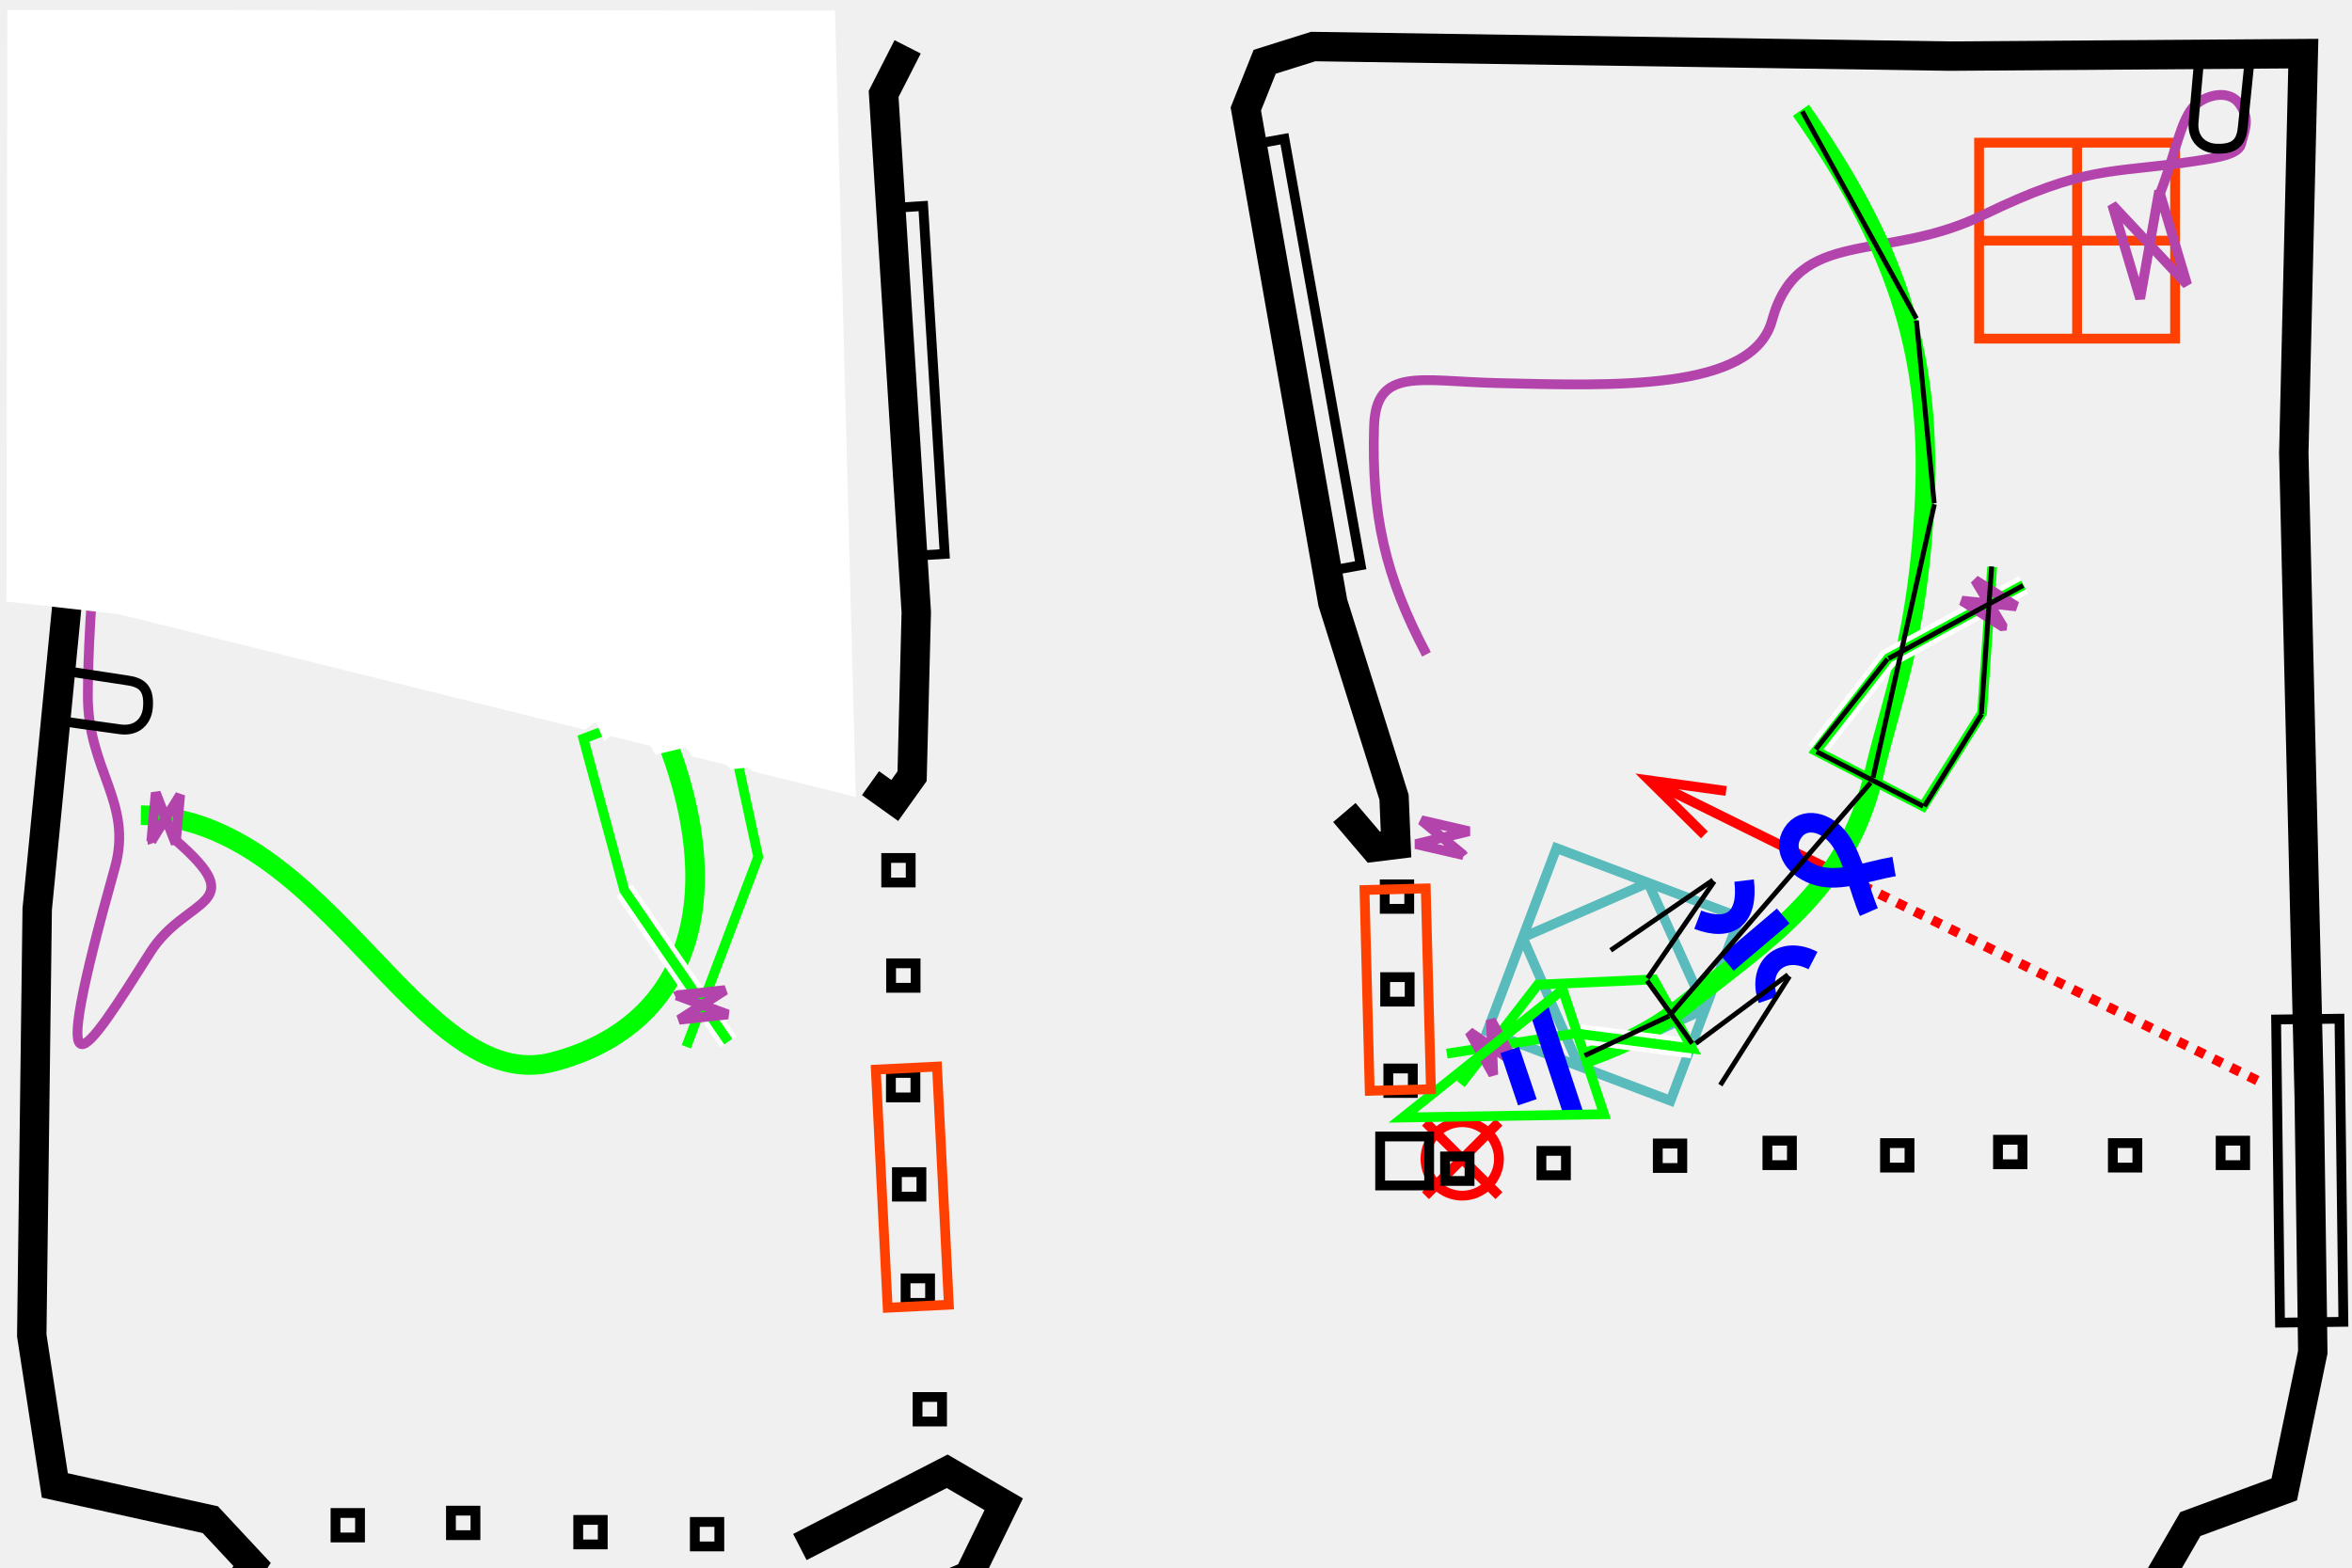
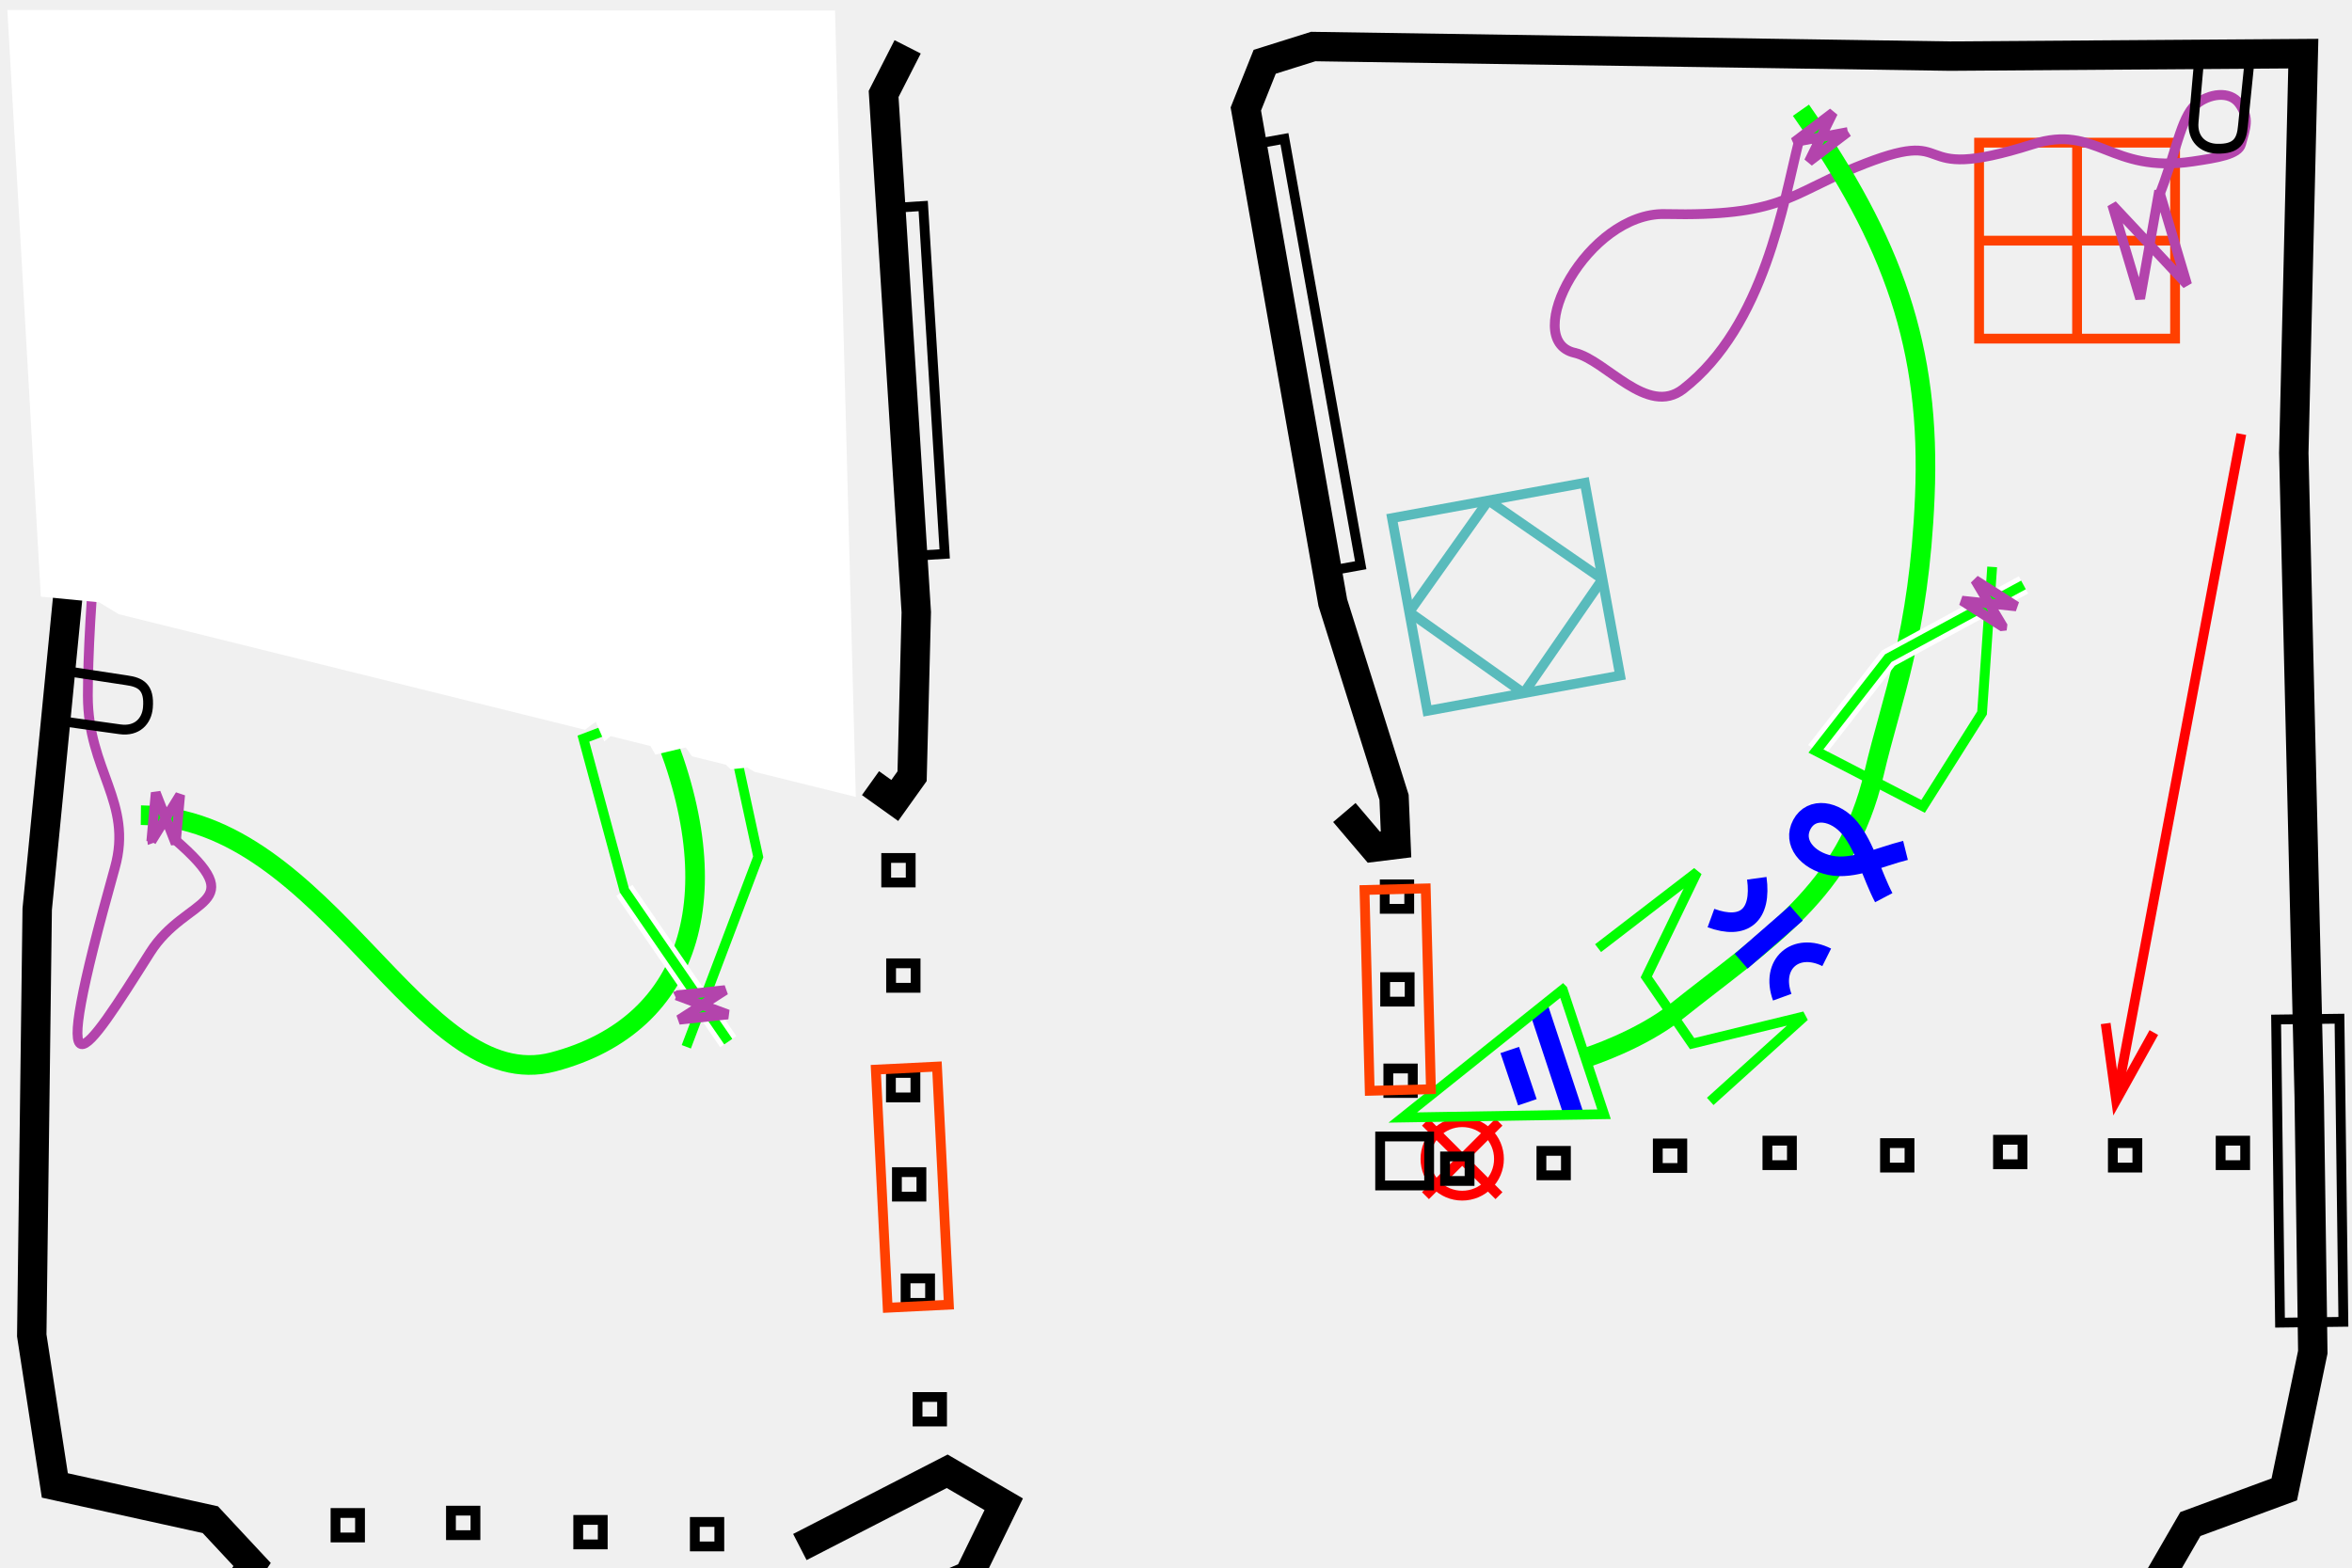
<svg xmlns="http://www.w3.org/2000/svg" version="1.1" id="svg2" height="320" width="480">
  <defs id="defs4" />
  <g id="layer1" style="display:inline">
    <g id="g13215" transform="translate(103.8944,4.12132)">
      <g id="g13176">
        <path style="color:#000000;fill:none;stroke:#ff4000;stroke-width:2;stroke-linecap:butt;stroke-linejoin:miter;stroke-miterlimit:4;stroke-opacity:1;stroke-dasharray:none;stroke-dashoffset:0;marker:none;visibility:visible;display:inline;overflow:visible;enable-background:accumulate" d="m 320,65 0,-40" id="path13151" />
        <path style="color:#000000;fill:none;stroke:#ff4000;stroke-width:2;stroke-linecap:butt;stroke-linejoin:miter;stroke-miterlimit:4;stroke-opacity:1;stroke-dasharray:none;stroke-dashoffset:0;marker:none;visibility:visible;display:inline;overflow:visible;enable-background:accumulate" d="m 300,45 40,0" id="path13153" />
      </g>
      <rect y="25" x="300" height="40" width="40" id="rect7966" style="color:#000000;fill:none;stroke:#ff4000;stroke-width:2;stroke-linecap:butt;stroke-linejoin:miter;stroke-miterlimit:4;stroke-opacity:1;stroke-dasharray:none;stroke-dashoffset:0;marker:none;visibility:visible;display:inline;overflow:visible;enable-background:accumulate" />
    </g>
-     <g style="stroke-width:2;stroke-miterlimit:4;stroke-dasharray:none;stroke-dashoffset:0;display:inline" id="g5142" transform="matrix(0.353397,-0.9354734,0.9354734,0.353397,2.077492,470.8096)">
+     <g style="stroke-width:2;stroke-miterlimit:4;stroke-dasharray:none;stroke-dashoffset:0;display:inline" id="g5142" transform="matrix(-0.1802463,-0.9836215,0.9836215,-0.1802463,167.4941,523.6149)">
      <path id="path5065-9" d="m 370.5,190 -20.5,20 20,20 20,-20 -19.5,-20 z" style="fill:none;stroke:#59bbbc;stroke-width:2;stroke-linecap:butt;stroke-linejoin:bevel;stroke-miterlimit:4;stroke-opacity:1;stroke-dasharray:none;stroke-dashoffset:0;display:inline" />
      <rect y="190" x="350" height="40" width="40" id="rect5089" style="color:#000000;fill:none;stroke:#59bbbc;stroke-width:2;stroke-linecap:butt;stroke-linejoin:miter;stroke-miterlimit:4;stroke-opacity:1;stroke-dasharray:none;stroke-dashoffset:0;marker:none;visibility:visible;display:inline;overflow:visible;enable-background:accumulate" />
    </g>
    <path style="color:#000000;fill:none;stroke:#000000;stroke-width:6;stroke-miterlimit:4;stroke-opacity:1;stroke-dasharray:none;marker:none;visibility:visible;display:inline;overflow:visible;enable-background:accumulate" d="m 171.895,332.712 25.846,-11.097 7.101,-14.563 -11.539,-6.73 -30.064,15.459" id="path4266" />
    <path id="path2901" style="color:#000000;fill:none;stroke:#000000;stroke-width:6;stroke-miterlimit:4;stroke-opacity:1;stroke-dasharray:none;marker:none;visibility:visible;display:inline;overflow:visible;enable-background:accumulate" d="m 163.889,580.444 117.912,42.434 150.911,3.476 L 455.346,605.222 468.5,487.5 467.405,344.409 452,338 440.964,321.557 447.015,311.092 466.179,304.018 472,276 471.268,223.854 468.122,92.473 470.061,10.948 397.993,11.456 268,9.5 258.102,12.61 254.25,22.25 272,123 l 12.5,39.75 0.403,9.611 -4.536,0.561 -6.01,-7.071 M 185.234,9.56 l -4.903,9.621 6.665,105.788 -0.855,33.474 -3.536,4.95 -4.95,-3.536 M 31.428,569.112 15.888,556.265 11.519,430.257 8.614,357.124 m 34.471,-25.135 8.365,-12.639 -8.528,-9.151 -31.73,-6.987 -4.711,-30.631 1.112,-86.995 6.83,-69.793 -0.439,-81.358 7.646,-7.262 138.146,-7.007 7.099,7.798" />
    <g id="g3638" transform="matrix(0.5,0,0,0.5,95.91107,-182.1209)">
      <path d="m 420,822.362 -30,30 m 0,-30 30,30" style="fill:none;stroke:#ff0000;stroke-width:4;stroke-linecap:butt;stroke-linejoin:miter;stroke-miterlimit:4;stroke-opacity:1;stroke-dasharray:none" id="path3633" />
      <path transform="translate(0,732.3622)" d="m 420,105 c 0,8.284 -6.716,15 -15,15 -8.284,0 -15,-6.716 -15,-15 0,-8.284 6.716,-15 15,-15 8.284,0 15,6.716 15,15 z" id="path3636" style="color:#000000;fill:none;stroke:#ff0000;stroke-width:4;stroke-linecap:butt;stroke-linejoin:miter;stroke-miterlimit:4;stroke-opacity:1;stroke-dasharray:none;stroke-dashoffset:0;marker:none;visibility:visible;display:inline;overflow:visible;enable-background:accumulate" />
    </g>
    <path style="color:#000000;fill:none;stroke:#b344ac;stroke-width:2;stroke-linecap:butt;stroke-linejoin:bevel;stroke-miterlimit:4;stroke-opacity:1;stroke-dasharray:none;stroke-dashoffset:0;marker:none;visibility:visible;display:inline;overflow:visible;enable-background:accumulate" d="m 440.643,38.939 5.708,19.168 -15.292,-16.314 5.708,19.168 3.876,-22.022 z" id="path10281-7" />
-     <g id="g4159" transform="matrix(-0.9531715,-0.3024302,0.3024302,-0.9531715,581.0401,442.0149)">
-       <path id="path4166" style="color:#000000;fill:none;stroke:#ff0101;stroke-width:2;stroke-linecap:butt;stroke-linejoin:miter;stroke-miterlimit:4;stroke-opacity:1;stroke-dasharray:none;stroke-dashoffset:0;marker:none;visibility:visible;display:inline;overflow:visible;enable-background:accumulate" d="m 318.493,195.556 0,0 -48.524,-7.404" />
-       <path style="color:#000000;fill:none;stroke:#ff0101;stroke-width:2;stroke-linecap:butt;stroke-linejoin:miter;stroke-miterlimit:4;stroke-opacity:1;stroke-dasharray:2, 2;stroke-dashoffset:0;marker:none;visibility:visible;display:inline;overflow:visible;enable-background:accumulate" d="m 181.709,174.685 88.26,13.467" id="path4157" />
+     <g id="g4159" transform="matrix(-0.03423996,0.9994137,-0.9994137,-0.03423996,638.221,-87.02531)">
+       <path id="path4166" style="color:#000000;fill:none;stroke:#ff0101;stroke-width:2;stroke-linecap:butt;stroke-linejoin:miter;stroke-miterlimit:4;stroke-opacity:1;stroke-dasharray:none;stroke-dashoffset:0;marker:none;visibility:visible;display:inline;overflow:visible;enable-background:accumulate" d="M 318.493,195.556 181.709,174.685" />
      <path id="path4679" d="m 304.419,188.351 14.074,7.205 -15.583,2.68" style="color:#000000;fill:none;stroke:#ff0101;stroke-width:2;stroke-linecap:butt;stroke-linejoin:miter;stroke-miterlimit:4;stroke-opacity:1;stroke-dasharray:none;stroke-dashoffset:0;marker:none;visibility:visible;display:inline;overflow:visible;enable-background:accumulate" />
    </g>
-     <path id="path3042" style="color:#000000;fill:none;stroke:#b344ac;stroke-width:2;stroke-linecap:butt;stroke-linejoin:round;stroke-miterlimit:4;stroke-opacity:1;stroke-dasharray:none;stroke-dashoffset:0;marker:none;visibility:visible;display:inline;overflow:visible;enable-background:accumulate" d="m 440.505,40.246 c 3.501,-8.524 4.506,-16.31 7.634,-18.928 2.623,-2.195 6.919,-2.905 8.883,-0.14 2.131,3 1.275,4.754 0.336,8.258 -0.559,2.088 -4.778,2.766 -9.886,3.524 -16.942,2.514 -21.667,0.698 -42.877,10.986 -20.179,9.788 -37.654,2.106 -42.967,21.493 -3.966,14.472 -32.515,13.297 -56.083,12.754 -15.747,-0.363 -24.759,-3.413 -25.123,8.858 -0.541,18.211 2.239,30.514 10.696,46.507" />
+     <path id="path3042" style="color:#000000;fill:none;stroke:#b344ac;stroke-width:2;stroke-linecap:butt;stroke-linejoin:round;stroke-miterlimit:4;stroke-opacity:1;stroke-dasharray:none;stroke-dashoffset:0;marker:none;visibility:visible;display:inline;overflow:visible;enable-background:accumulate" d="m 440.505,40.246 c 3.501,-8.524 4.506,-16.31 7.634,-18.928 2.623,-2.195 6.919,-2.905 8.883,-0.14 2.131,3 1.275,4.754 0.336,8.258 -0.559,2.088 -4.778,2.766 -9.886,3.524 -16.942,2.514 -19.439,-7.707 -32.627,-3.514 -27.032,8.593 -13.818,-4.464 -36.217,4.743 -13.446,5.526 -15.265,10.047 -38.833,9.504 -15.747,-0.363 -29.645,25.759 -18.444,28.326 6.43,1.473 14.799,13.113 22.163,7.386 16.623,-12.927 20.516,-38.445 23.604,-50.596" />
    <g transform="matrix(0.380133,-0.9249318,0.9249318,0.380133,129.7722,304.189)" id="g2902">
      <path id="path2826-1-9" d="m 155.654,146.104 c 0,0 7.286,8.602 15.509,13.176 20.574,11.444 35.661,22.809 60.153,18.825 15.974,-2.598 29.542,-2.224 56.196,-11.874 28.883,-10.458 45.69,-25.854 63.414,-53.396" style="fill:none;stroke:#00ff00;stroke-width:4;stroke-linecap:butt;stroke-linejoin:miter;stroke-miterlimit:4;stroke-opacity:1;stroke-dasharray:none;marker-start:none;marker-mid:none;marker-end:none" />
-       <g id="g5210" transform="matrix(0.9977143,-0.06757295,-0.06757295,-0.9977143,-58.15656,304.0462)">
-         <path d="m 227.746,147.087 4.618,-23.564" style="fill:none;stroke:#ffffff;stroke-width:4;stroke-linecap:butt;stroke-linejoin:miter;stroke-miterlimit:4;stroke-opacity:1;stroke-dasharray:none" id="path3054" />
-         <path id="path10402-6-4-8" style="fill:none;stroke:#00ff00;stroke-width:2px;stroke-linecap:butt;stroke-linejoin:miter;stroke-opacity:1" d="m 215.519,170.671 12.228,-23.583 4.618,-23.564 10.9,11.915 -8.498,22.073 -24.237,8.477" />
-         <path id="path10281" d="m 218.134,156.953 6.751,7.377 -10.44,-4.001 6.751,7.377 -3.063,-10.753 z" style="color:#000000;fill:none;stroke:#b344ac;stroke-width:2;stroke-linecap:butt;stroke-linejoin:bevel;stroke-miterlimit:4;stroke-opacity:1;stroke-dasharray:none;stroke-dashoffset:0;marker:none;visibility:visible;display:inline;overflow:visible;enable-background:accumulate" />
-       </g>
+       <path d="m 156.751,172.624 23.388,11.192 -13.884,-19.092 9.037,-13.822 23.766,1.447 -22.072,-12.787" style="fill:none;stroke:#00ff00;stroke-width:2px;stroke-linecap:butt;stroke-linejoin:miter;stroke-opacity:1" id="path10402-6-4-8" />
      <g transform="matrix(0.7592024,-0.6508546,0.6508546,0.7592024,-28.71025,228.5492)" id="g2937">
        <path style="color:#000000;fill:none;stroke:#0000ff;stroke-width:4;stroke-linecap:butt;stroke-linejoin:bevel;stroke-miterlimit:4;stroke-opacity:1;stroke-dasharray:none;stroke-dashoffset:0;marker:none;visibility:visible;display:inline;overflow:visible;enable-background:accumulate" d="m 206.192,50.959 -22.975,0.002" id="path3028-1-1" />
        <path style="color:#000000;fill:none;stroke:#0000ff;stroke-width:4;stroke-linecap:butt;stroke-linejoin:bevel;stroke-miterlimit:4;stroke-opacity:1;stroke-dasharray:none;stroke-dashoffset:0;marker:none;visibility:visible;display:inline;overflow:visible;enable-background:accumulate" d="m 199.996,42.692 -11.261,0.065" id="rect10452-0-7-5-7" />
        <path id="path10399-9-40" style="fill:none;stroke:#00ff00;stroke-width:2;stroke-linecap:butt;stroke-linejoin:miter;stroke-miterlimit:4;stroke-opacity:1;stroke-dasharray:none" d="m 208.302,56.81 c 0,0 -14.558,-39.165 -14.558,-39.165 l -12.237,39.212 c 0,0 26.794,-0.047 26.794,-0.047 z" />
      </g>
-       <g transform="matrix(0.3610011,-0.7139175,0.7139175,0.3610011,40.37828,265.7367)" id="g2942">
+       <g transform="matrix(0.3513544,-0.7187142,0.7187142,0.3513544,43.20736,270.1055)" id="g2942">
        <path style="fill:none;stroke:#0000ff;stroke-width:5;stroke-linecap:butt;stroke-linejoin:miter;stroke-miterlimit:4;stroke-opacity:1;stroke-dasharray:none" d="m 206.663,105.195 c -7.914,4.267 -8.113,10.164 -0.176,15.487" id="rect10452-1-7-4-2-2" />
        <path style="fill:none;stroke:#0000ff;stroke-width:5;stroke-linecap:butt;stroke-linejoin:miter;stroke-miterlimit:4;stroke-opacity:1;stroke-dasharray:none" d="m 179.489,105.389 c 8.384,3.327 8.299,11.942 0.073,15.237" id="rect10452-1-4-4-0-7-4" />
        <path style="fill:none;stroke:#0000ff;stroke-width:5;stroke-linecap:butt;stroke-linejoin:bevel;stroke-miterlimit:4;stroke-opacity:1;stroke-dasharray:none" d="m 193.135,122.315 0.177,-18.661" id="rect10452-0-7-4-1-5" />
      </g>
-       <path id="path3030-6-8" d="m 204.811,187.884 c 3.478,-3.587 8.681,-6.894 11.28,-10.902 2.598,-4.007 1.822,-8.909 -2.278,-9.625 -4.101,-0.716 -6.663,3.342 -6.12,8.109 0.543,4.766 4.836,9.107 7.669,13.638" style="fill:none;stroke:#0000ff;stroke-width:4;stroke-linecap:butt;stroke-linejoin:miter;stroke-miterlimit:4;stroke-opacity:1;stroke-dasharray:none" />
+       <path id="path3030-6-8" d="m 208.683,189.573 c 3.203,-3.834 8.148,-7.517 10.443,-11.706 2.295,-4.188 1.159,-9.019 -2.983,-9.431 -4.142,-0.411 -6.398,3.826 -5.504,8.539 0.894,4.713 5.496,8.725 8.657,13.033" style="fill:none;stroke:#0000ff;stroke-width:4;stroke-linecap:butt;stroke-linejoin:miter;stroke-miterlimit:4;stroke-opacity:1;stroke-dasharray:none" />
      <g id="g5266" transform="matrix(0.7304199,-0.6829983,0.6829983,0.7304199,-81.43273,213.5848)">
        <path d="m 261.204,178.267 12.5,20.519 4.209,31.097" style="fill:none;stroke:#ffffff;stroke-width:4;stroke-linecap:butt;stroke-linejoin:miter;stroke-miterlimit:4;stroke-opacity:1;stroke-dasharray:none" id="path4062" />
        <path id="path10436-7-4" style="fill:none;stroke:#00ff00;stroke-width:2px;stroke-linecap:butt;stroke-linejoin:miter;stroke-opacity:1" d="m 283.616,225.204 -27.15,-12.483 -13.578,-18.008 18.316,-16.447 12.5,20.519 4.209,31.097" />
        <path id="path10281-1" d="m 271.344,222.965 8.015,-5.98 -5.025,9.988 8.015,-5.98 -11.005,1.973 z" style="color:#000000;fill:none;stroke:#b344ac;stroke-width:2;stroke-linecap:butt;stroke-linejoin:bevel;stroke-miterlimit:4;stroke-opacity:1;stroke-dasharray:none;stroke-dashoffset:0;marker:none;visibility:visible;display:inline;overflow:visible;enable-background:accumulate" />
      </g>
-       <path style="color:#000000;fill:none;stroke:#b344ac;stroke-width:2;stroke-linecap:butt;stroke-linejoin:bevel;stroke-miterlimit:4;stroke-opacity:1;stroke-dasharray:none;stroke-dashoffset:0;marker:none;visibility:visible;display:inline;overflow:visible;enable-background:accumulate" d="m 184.116,106.951 -1.625,-9.867 6.558,9.055 -1.625,-9.867 -3.309,10.68 z" id="path10281-11" />
+       <path style="color:#000000;fill:none;stroke:#b344ac;stroke-width:2;stroke-linecap:butt;stroke-linejoin:bevel;stroke-miterlimit:4;stroke-opacity:1;stroke-dasharray:none;stroke-dashoffset:0;marker:none;visibility:visible;display:inline;overflow:visible;enable-background:accumulate" d="m 350.446,123.391 -8.623,-5.065 11.155,0.753 -8.623,-5.065 6.09,9.376 z" id="path10281-11" />
    </g>
    <path id="path6584" d="m 448.868,11.468 -1.192,13.417 c -0.311,3.502 1.941,5.383 4.727,5.47 4.143,0.13 5.079,-1.693 5.337,-4.638 L 459.131,12.037 448.868,11.468 z" style="color:#000000;fill:none;stroke:#000000;stroke-width:2;stroke-linecap:butt;stroke-linejoin:miter;stroke-miterlimit:4;stroke-opacity:1;stroke-dasharray:none;stroke-dashoffset:0;marker:none;visibility:visible;display:inline;overflow:visible;enable-background:accumulate" />
    <path style="fill:none;stroke:#000000;stroke-width:1px;stroke-linecap:butt;stroke-linejoin:miter;stroke-opacity:1" d="m 440.607,-14 -284.72,0" id="path7597" />
    <path id="path5350" d="M 172.49,-7 -78.51,-7" style="fill:none;stroke:#000000;stroke-width:1px;stroke-linecap:butt;stroke-linejoin:miter;stroke-opacity:1" />
    <rect y="232.833" x="453.195" height="5" width="5" id="rect6568" style="color:#000000;fill:none;stroke:#000000;stroke-width:2;stroke-linecap:butt;stroke-linejoin:miter;stroke-miterlimit:4;stroke-opacity:1;stroke-dasharray:none;stroke-dashoffset:0;marker:none;visibility:visible;display:inline;overflow:visible;enable-background:accumulate" />
    <rect y="233.333" x="431.195" height="5" width="5" id="rect6570" style="color:#000000;fill:none;stroke:#000000;stroke-width:2;stroke-linecap:butt;stroke-linejoin:miter;stroke-miterlimit:4;stroke-opacity:1;stroke-dasharray:none;stroke-dashoffset:0;marker:none;visibility:visible;display:inline;overflow:visible;enable-background:accumulate" />
    <rect y="232.652" x="407.755" height="5" width="5" id="rect6572" style="color:#000000;fill:none;stroke:#000000;stroke-width:2;stroke-linecap:butt;stroke-linejoin:miter;stroke-miterlimit:4;stroke-opacity:1;stroke-dasharray:none;stroke-dashoffset:0;marker:none;visibility:visible;display:inline;overflow:visible;enable-background:accumulate" />
    <rect y="233.333" x="384.695" height="5" width="5" id="rect6574" style="color:#000000;fill:none;stroke:#000000;stroke-width:2;stroke-linecap:butt;stroke-linejoin:miter;stroke-miterlimit:4;stroke-opacity:1;stroke-dasharray:none;stroke-dashoffset:0;marker:none;visibility:visible;display:inline;overflow:visible;enable-background:accumulate" />
    <rect y="232.833" x="360.695" height="5" width="5" id="rect6576" style="color:#000000;fill:none;stroke:#000000;stroke-width:2;stroke-linecap:butt;stroke-linejoin:miter;stroke-miterlimit:4;stroke-opacity:1;stroke-dasharray:none;stroke-dashoffset:0;marker:none;visibility:visible;display:inline;overflow:visible;enable-background:accumulate" />
    <rect y="218.101" x="283.331" height="5" width="5" id="rect6578" style="color:#000000;fill:none;stroke:#000000;stroke-width:2;stroke-linecap:butt;stroke-linejoin:miter;stroke-miterlimit:4;stroke-opacity:1;stroke-dasharray:none;stroke-dashoffset:0;marker:none;visibility:visible;display:inline;overflow:visible;enable-background:accumulate" />
    <rect y="199.455" x="282.684" height="5" width="5" id="rect6580" style="color:#000000;fill:none;stroke:#000000;stroke-width:2;stroke-linecap:butt;stroke-linejoin:miter;stroke-miterlimit:4;stroke-opacity:1;stroke-dasharray:none;stroke-dashoffset:0;marker:none;visibility:visible;display:inline;overflow:visible;enable-background:accumulate" />
    <rect y="180.515" x="282.599" height="5" width="5" id="rect6582" style="color:#000000;fill:none;stroke:#000000;stroke-width:2;stroke-linecap:butt;stroke-linejoin:miter;stroke-miterlimit:4;stroke-opacity:1;stroke-dasharray:none;stroke-dashoffset:0;marker:none;visibility:visible;display:inline;overflow:visible;enable-background:accumulate" />
    <rect style="color:#000000;fill:none;stroke:#000000;stroke-width:2;stroke-linecap:butt;stroke-linejoin:miter;stroke-miterlimit:4;stroke-opacity:1;stroke-dasharray:none;stroke-dashoffset:0;marker:none;visibility:visible;display:inline;overflow:visible;enable-background:accumulate" id="rect6645" width="10" height="10" x="281.663" y="231.98" />
    <rect style="color:#000000;fill:none;stroke:#000000;stroke-width:2;stroke-linecap:butt;stroke-linejoin:miter;stroke-miterlimit:4;stroke-opacity:1;stroke-dasharray:none;stroke-dashoffset:0;marker:none;visibility:visible;display:inline;overflow:visible;enable-background:accumulate" id="rect10456" width="6.631" height="88.429" x="246.423" y="74.023" transform="matrix(0.9843902,-0.1759998,0.1759998,0.9843902,0,0)" />
    <rect style="color:#000000;fill:none;stroke:#000000;stroke-width:2;stroke-linecap:butt;stroke-linejoin:miter;stroke-miterlimit:4;stroke-opacity:1;stroke-dasharray:none;stroke-dashoffset:0;marker:none;visibility:visible;display:inline;overflow:visible;enable-background:accumulate" id="rect4183" width="5" height="5" x="236.06" y="-299.911" transform="matrix(0,1,-1,0,0,0)" />
    <rect style="color:#000000;fill:none;stroke:#000000;stroke-width:2;stroke-linecap:butt;stroke-linejoin:miter;stroke-miterlimit:4;stroke-opacity:1;stroke-dasharray:none;stroke-dashoffset:0;marker:none;visibility:visible;display:inline;overflow:visible;enable-background:accumulate" id="rect4185" width="5" height="5" x="234.914" y="-319.575" transform="matrix(0,1,-1,0,0,0)" />
    <rect style="color:#000000;fill:none;stroke:#000000;stroke-width:2;stroke-linecap:butt;stroke-linejoin:miter;stroke-miterlimit:4;stroke-opacity:1;stroke-dasharray:none;stroke-dashoffset:0;marker:none;visibility:visible;display:inline;overflow:visible;enable-background:accumulate" id="rect4187" width="5" height="5" x="233.414" y="-343.325" transform="matrix(0,1,-1,0,0,0)" />
    <rect style="color:#000000;fill:none;stroke:#ff4000;stroke-width:2;stroke-linecap:butt;stroke-linejoin:miter;stroke-miterlimit:4;stroke-opacity:1;stroke-dasharray:none;stroke-dashoffset:0;marker:none;visibility:visible;display:inline;overflow:visible;enable-background:accumulate" id="rect6342" width="12.5" height="41" x="273.68" y="188.811" transform="matrix(0.9996654,-0.02586534,0.02586534,0.9996654,0,0)" />
-     <g style="display:inline" transform="matrix(0.6840409,0.7294437,0.7294437,-0.6840409,-562.433,-151.6019)" id="g5081">
+     <g style="display:inline" transform="matrix(0.6840409,0.7294437,0.7294437,-0.6840409,-362.433,-151.6019)" id="g5081">
      <path id="path5054" d="M 810.279,547.373 763.495,559.31" style="fill:none;stroke:#000000;stroke-width:1px;stroke-linecap:butt;stroke-linejoin:miter;stroke-opacity:1" />
      <path id="path5052" d="m 840.258,524.224 -29.69,22.869" style="fill:none;stroke:#000000;stroke-width:1px;stroke-linecap:butt;stroke-linejoin:miter;stroke-opacity:1" />
      <path id="path5049" d="M 872.572,476.814 840.436,524.106" style="fill:none;stroke:#000000;stroke-width:1px;stroke-linecap:butt;stroke-linejoin:miter;stroke-opacity:1" />
      <path id="path5047" d="M 879.5,414.125 873,475.75" style="fill:none;stroke:#000000;stroke-width:1px;stroke-linecap:butt;stroke-linejoin:miter;stroke-opacity:1" />
      <path id="path5043" d="m 873.708,395.063 5.899,18.115" style="fill:none;stroke:#000000;stroke-width:1px;stroke-linecap:butt;stroke-linejoin:miter;stroke-opacity:1" />
-       <path id="path5079" d="m 865.48,438.679 -3.818,-25.029" style="fill:none;stroke:#000000;stroke-width:1px;stroke-linecap:butt;stroke-linejoin:miter;stroke-opacity:1" />
-       <path id="path5077" d="m 870.973,415.231 -5.116,23.454" style="fill:none;stroke:#000000;stroke-width:1px;stroke-linecap:butt;stroke-linejoin:miter;stroke-opacity:1" />
+       <path id="path5079" d="m 861.682,437.144 -2.273,-25.216" style="fill:none;stroke:#000000;stroke-width:1px;stroke-linecap:butt;stroke-linejoin:miter;stroke-opacity:1" />
+       <path id="path5077" d="m 870.699,415.037 -8.474,22.46" style="fill:none;stroke:#000000;stroke-width:1px;stroke-linecap:butt;stroke-linejoin:miter;stroke-opacity:1" />
      <path id="path5075" d="m 886.915,412.774 -15.654,2.051" style="fill:none;stroke:#000000;stroke-width:1px;stroke-linecap:butt;stroke-linejoin:miter;stroke-opacity:1" />
-       <path id="path5073" d="M 890.05,436.64 887.405,413.311" style="fill:none;stroke:#000000;stroke-width:1px;stroke-linecap:butt;stroke-linejoin:miter;stroke-opacity:1" />
-       <path id="path5071" d="m 897.035,411.155 -6.542,25.489" style="fill:none;stroke:#000000;stroke-width:1px;stroke-linecap:butt;stroke-linejoin:miter;stroke-opacity:1" />
+       <path id="path5073" d="M 898.785,433.675 887.503,413.084" style="fill:none;stroke:#000000;stroke-width:1px;stroke-linecap:butt;stroke-linejoin:miter;stroke-opacity:1" />
+       <path id="path5071" d="m 898.307,407.118 0.934,26.299" style="fill:none;stroke:#000000;stroke-width:1px;stroke-linecap:butt;stroke-linejoin:miter;stroke-opacity:1" />
      <path id="path5067" d="m 857.695,523.955 20.513,-22.125" style="fill:none;stroke:#000000;stroke-width:1px;stroke-linecap:butt;stroke-linejoin:miter;stroke-opacity:1" />
      <path id="path5064" d="m 884.013,480.443 -5.744,21.431" style="fill:none;stroke:#000000;stroke-width:1px;stroke-linecap:butt;stroke-linejoin:miter;stroke-opacity:1" />
      <path id="path5062" d="m 860.815,472.029 23.025,8.26" style="fill:none;stroke:#000000;stroke-width:1px;stroke-linecap:butt;stroke-linejoin:miter;stroke-opacity:1" />
      <path id="path5060" d="m 856.918,495.562 3.447,-23.332" style="fill:none;stroke:#000000;stroke-width:1px;stroke-linecap:butt;stroke-linejoin:miter;stroke-opacity:1" />
      <path id="path5056" d="m 857.008,495.755 7.906,30.241" style="fill:none;stroke:#000000;stroke-width:1px;stroke-linecap:butt;stroke-linejoin:miter;stroke-opacity:1" />
    </g>
    <rect style="color:#000000;fill:none;stroke:#000000;stroke-width:1;stroke-linecap:butt;stroke-linejoin:miter;stroke-miterlimit:4;stroke-opacity:1;stroke-dasharray:none;stroke-dashoffset:0;marker:none;visibility:visible;display:inline;overflow:visible;enable-background:accumulate" id="rect3268" width="480" height="320" x="1" y="324" />
    <rect transform="matrix(0.9999171,-0.01287531,0.01287531,0.9999171,0,0)" y="214.07" x="461.794" height="61.88" width="12.933" id="rect4192" style="color:#000000;fill:none;stroke:#000000;stroke-width:2;stroke-linecap:butt;stroke-linejoin:miter;stroke-miterlimit:4;stroke-opacity:1;stroke-dasharray:none;stroke-dashoffset:0;marker:none;visibility:visible;display:inline;overflow:visible;enable-background:accumulate" />
    <rect transform="matrix(0.9980983,-0.06164202,0.06164202,0.9980983,0,0)" y="53.587" x="178.825" height="71.147" width="6.631" id="rect4194" style="color:#000000;fill:none;stroke:#000000;stroke-width:2;stroke-linecap:butt;stroke-linejoin:miter;stroke-miterlimit:4;stroke-opacity:1;stroke-dasharray:none;stroke-dashoffset:0;marker:none;visibility:visible;display:inline;overflow:visible;enable-background:accumulate" />
    <rect style="color:#000000;fill:none;stroke:#000000;stroke-width:2;stroke-linecap:butt;stroke-linejoin:miter;stroke-miterlimit:4;stroke-opacity:1;stroke-dasharray:none;stroke-dashoffset:0;marker:none;visibility:visible;display:inline;overflow:visible;enable-background:accumulate" id="rect4238" width="5" height="5" x="-73.472" y="308.834" transform="scale(-1,1)" />
    <rect style="color:#000000;fill:none;stroke:#000000;stroke-width:2;stroke-linecap:butt;stroke-linejoin:miter;stroke-miterlimit:4;stroke-opacity:1;stroke-dasharray:none;stroke-dashoffset:0;marker:none;visibility:visible;display:inline;overflow:visible;enable-background:accumulate" id="rect4240" width="5" height="5" x="-97.032" y="308.359" transform="scale(-1,1)" />
    <rect style="color:#000000;fill:none;stroke:#000000;stroke-width:2;stroke-linecap:butt;stroke-linejoin:miter;stroke-miterlimit:4;stroke-opacity:1;stroke-dasharray:none;stroke-dashoffset:0;marker:none;visibility:visible;display:inline;overflow:visible;enable-background:accumulate" id="rect4242" width="5" height="5" x="-123.007" y="310.248" transform="scale(-1,1)" />
    <rect style="color:#000000;fill:none;stroke:#000000;stroke-width:2;stroke-linecap:butt;stroke-linejoin:miter;stroke-miterlimit:4;stroke-opacity:1;stroke-dasharray:none;stroke-dashoffset:0;marker:none;visibility:visible;display:inline;overflow:visible;enable-background:accumulate" id="rect4244" width="5" height="5" x="-146.8" y="310.662" transform="scale(-1,1)" />
    <rect style="color:#000000;fill:none;stroke:#000000;stroke-width:2;stroke-linecap:butt;stroke-linejoin:miter;stroke-miterlimit:4;stroke-opacity:1;stroke-dasharray:none;stroke-dashoffset:0;marker:none;visibility:visible;display:inline;overflow:visible;enable-background:accumulate" id="rect4246" width="5" height="5" x="-189.811" y="260.947" transform="scale(-1,1)" />
    <rect style="color:#000000;fill:none;stroke:#000000;stroke-width:2;stroke-linecap:butt;stroke-linejoin:miter;stroke-miterlimit:4;stroke-opacity:1;stroke-dasharray:none;stroke-dashoffset:0;marker:none;visibility:visible;display:inline;overflow:visible;enable-background:accumulate" id="rect4248" width="5" height="5" x="-188.043" y="239.258" transform="scale(-1,1)" />
    <rect style="color:#000000;fill:none;stroke:#000000;stroke-width:2;stroke-linecap:butt;stroke-linejoin:miter;stroke-miterlimit:4;stroke-opacity:1;stroke-dasharray:none;stroke-dashoffset:0;marker:none;visibility:visible;display:inline;overflow:visible;enable-background:accumulate" id="rect4250" width="5" height="5" x="-186.818" y="219.008" transform="scale(-1,1)" />
    <rect transform="matrix(0,1,1,0,0,0)" y="187.256" x="285.156" height="5" width="5" id="rect4258" style="color:#000000;fill:none;stroke:#000000;stroke-width:2;stroke-linecap:butt;stroke-linejoin:miter;stroke-miterlimit:4;stroke-opacity:1;stroke-dasharray:none;stroke-dashoffset:0;marker:none;visibility:visible;display:inline;overflow:visible;enable-background:accumulate" />
    <rect transform="matrix(-0.9987656,0.04967167,0.04967167,0.9987656,0,0)" y="226.941" x="-180.175" height="48.665" width="12.5" id="rect4260" style="color:#000000;fill:none;stroke:#ff4000;stroke-width:2;stroke-linecap:butt;stroke-linejoin:miter;stroke-miterlimit:4;stroke-opacity:1;stroke-dasharray:none;stroke-dashoffset:0;marker:none;visibility:visible;display:inline;overflow:visible;enable-background:accumulate" />
    <rect style="color:#000000;fill:none;stroke:#000000;stroke-width:2;stroke-linecap:butt;stroke-linejoin:miter;stroke-miterlimit:4;stroke-opacity:1;stroke-dasharray:none;stroke-dashoffset:0;marker:none;visibility:visible;display:inline;overflow:visible;enable-background:accumulate" id="rect4268" width="5" height="5" x="196.632" y="181.856" transform="matrix(0,1,1,0,0,0)" />
    <g transform="matrix(0.9817806,-0.1900183,-0.1900183,-0.9817806,-400.0549,666.3806)" id="g3732-1-1">
      <path id="path2826-1-7" d="m 562.091,477.632 c 0,0 12.266,6.773 24.38,-1.85 17.898,-12.741 29.815,-36.733 36.554,-65.788 8.901,-38.373 -4.205,-64.052 -33.989,-66.036 -28.284,-1.884 -35.557,57.735 -73.039,65.442" style="fill:none;stroke:#00ff00;stroke-width:4;stroke-linecap:butt;stroke-linejoin:miter;stroke-miterlimit:4;stroke-opacity:1;stroke-dasharray:none;marker-start:none;marker-mid:none;marker-end:none" />
      <g id="g4480">
        <path d="m 609.952,375.573 14.956,-34.342" style="fill:none;stroke:#ffffff;stroke-width:4;stroke-linecap:butt;stroke-linejoin:miter;stroke-miterlimit:4;stroke-opacity:1;stroke-dasharray:none" id="path8499" />
        <path id="path10436-7-40" style="fill:none;stroke:#00ff00;stroke-width:2px;stroke-linecap:butt;stroke-linejoin:miter;stroke-opacity:1" d="m 616.299,341.827 21.774,35.271 -0.795,35.63 -29.644,-5.159 2.319,-31.997 14.956,-34.342" />
        <path style="color:#000000;fill:none;stroke:#b344ac;stroke-width:2;stroke-linecap:butt;stroke-linejoin:bevel;stroke-miterlimit:4;stroke-opacity:1;stroke-dasharray:none;stroke-dashoffset:0;marker:none;visibility:visible;display:inline;overflow:visible;enable-background:accumulate" d="m 616.329,352.515 9.965,-0.84 -10.385,-4.142 9.965,-0.84 -9.544,5.823 z" id="path4433" />
      </g>
      <g id="g2977" transform="matrix(0.9976431,0.06861678,-0.06861678,0.9976431,17.54923,-73.62891)">
        <path id="path2930-4" style="color:#000000;fill:none;stroke:#0000ff;stroke-width:4;stroke-linecap:butt;stroke-linejoin:bevel;stroke-miterlimit:4;stroke-opacity:1;stroke-dasharray:none;stroke-dashoffset:0;marker:none;visibility:visible;display:inline;overflow:visible;enable-background:accumulate" d="m 565.144,515.132 20.068,-14.326 m -11.015,22.355 -0.947,-24.576" />
        <path id="path10399-9-8" style="fill:none;stroke:#00ff00;stroke-width:2;stroke-linecap:butt;stroke-linejoin:miter;stroke-miterlimit:4;stroke-opacity:1;stroke-dasharray:none" d="m 586.393,500.388 c 0,0 -41.116,-5.278 -41.116,-5.278 l 29.288,29.302 c 0,0 11.828,-24.024 11.828,-24.024 z" />
        <path style="color:#000000;fill:none;stroke:#b344ac;stroke-width:2;stroke-linecap:butt;stroke-linejoin:bevel;stroke-miterlimit:4;stroke-opacity:1;stroke-dasharray:none;stroke-dashoffset:0;marker:none;visibility:visible;display:inline;overflow:visible;enable-background:accumulate" d="m 559.944,513.546 8.883,-17.919 -17.842,13.478 8.883,-17.919 0.077,22.361 z" id="path10281-0" />
      </g>
      <path d="M 627.864,439.76 606.757,410.928 m 28.258,12.02 -35.409,4.792" style="color:#000000;fill:none;stroke:#0000ff;stroke-width:4;stroke-linecap:butt;stroke-linejoin:bevel;stroke-miterlimit:4;stroke-opacity:1;stroke-dasharray:none;stroke-dashoffset:0;marker:none;visibility:visible;display:inline;overflow:visible;enable-background:accumulate" id="path2930-7" />
      <path id="path3910" style="color:#000000;fill:none;stroke:#0000ff;stroke-width:4;stroke-linecap:butt;stroke-linejoin:bevel;stroke-miterlimit:4;stroke-opacity:1;stroke-dasharray:none;stroke-dashoffset:0;marker:none;visibility:visible;display:inline;overflow:visible;enable-background:accumulate" d="m 613.715,463.836 -16.914,-31.476 m 26.323,15.815 -35.732,-0.155" />
      <g id="g4483" transform="matrix(0.9973636,0.07256633,-0.07256633,0.9973636,36.28628,-41.00519)">
        <path id="path10402-6-4-9" style="fill:none;stroke:#00ff00;stroke-width:2px;stroke-linecap:butt;stroke-linejoin:miter;stroke-opacity:1" d="m 613.114,419.934 0.758,36.601 -20.144,26.222 -13.676,-13.895 12.597,-27.067 27.851,-17.55" />
        <path id="path4431" d="m 607.164,427.65 8.283,5.603 -5.481,-9.744 8.283,5.603 -11.084,-1.461 z" style="color:#000000;fill:none;stroke:#b344ac;stroke-width:2;stroke-linecap:butt;stroke-linejoin:bevel;stroke-miterlimit:4;stroke-opacity:1;stroke-dasharray:none;stroke-dashoffset:0;marker:none;visibility:visible;display:inline;overflow:visible;enable-background:accumulate" />
      </g>
      <path style="color:#000000;fill:none;stroke:#b344ac;stroke-width:2;stroke-linecap:butt;stroke-linejoin:bevel;stroke-miterlimit:4;stroke-opacity:1;stroke-dasharray:none;stroke-dashoffset:0;marker:none;visibility:visible;display:inline;overflow:visible;enable-background:accumulate" d="m 517.068,403.723 2.78,9.606 2.022,-10.996 2.78,9.606 -7.583,-8.215 z" id="path10281-17" />
    </g>
    <g transform="matrix(-0.4725671,0.8812947,-0.8812947,-0.4725671,589.445,-204.2747)" id="g3488">
      <path id="path3785" d="m 618.033,412.234 49.581,-35.365" style="fill:none;stroke:#000000;stroke-width:1px;stroke-linecap:butt;stroke-linejoin:miter;stroke-opacity:1" />
      <path id="path3787" d="M 709.161,414.537 668.78,377.075" style="fill:none;stroke:#000000;stroke-width:1px;stroke-linecap:butt;stroke-linejoin:miter;stroke-opacity:1" />
      <path id="path3789" d="m 657.284,483.832 52.301,-68.706" style="fill:none;stroke:#000000;stroke-width:1px;stroke-linecap:butt;stroke-linejoin:miter;stroke-opacity:1" />
      <path id="path3791" d="m 589.88,482.038 27.518,-68.813" style="fill:none;stroke:#000000;stroke-width:1px;stroke-linecap:butt;stroke-linejoin:miter;stroke-opacity:1" />
      <path id="path3793" d="M 604.636,503.401 590.319,482.772" style="fill:none;stroke:#000000;stroke-width:1px;stroke-linecap:butt;stroke-linejoin:miter;stroke-opacity:1" />
      <path id="path3829" d="m 579.332,481.698 6.006,-32.717" style="fill:none;stroke:#000000;stroke-width:1px;stroke-linecap:butt;stroke-linejoin:miter;stroke-opacity:1" />
      <path id="path3831" d="m 585.592,448.781 27.199,-23.787" style="fill:none;stroke:#000000;stroke-width:1px;stroke-linecap:butt;stroke-linejoin:miter;stroke-opacity:1" />
      <path id="path3833" d="m 634.049,380.659 41.718,-6.62" style="fill:none;stroke:#000000;stroke-width:1px;stroke-linecap:butt;stroke-linejoin:miter;stroke-opacity:1" />
      <path id="path3835" d="m 606.951,403.091 26.765,-22.6" style="fill:none;stroke:#000000;stroke-width:1px;stroke-linecap:butt;stroke-linejoin:miter;stroke-opacity:1" />
      <path id="path3837" d="m 629.745,422.859 23.184,-21.904" style="fill:none;stroke:#000000;stroke-width:1px;stroke-linecap:butt;stroke-linejoin:miter;stroke-opacity:1" />
      <path id="path3839" d="m 653.126,400.69 17.787,-33.856" style="fill:none;stroke:#000000;stroke-width:1px;stroke-linecap:butt;stroke-linejoin:miter;stroke-opacity:1" />
      <path id="path3841" d="m 610.068,454.423 -5.614,-31.961" style="fill:none;stroke:#000000;stroke-width:1px;stroke-linecap:butt;stroke-linejoin:miter;stroke-opacity:1" />
      <path id="path3844" d="M 599.69,481.863 610.442,454.944" style="fill:none;stroke:#000000;stroke-width:1px;stroke-linecap:butt;stroke-linejoin:miter;stroke-opacity:1" />
      <path style="fill:none;stroke:#000000;stroke-width:1px;stroke-linecap:butt;stroke-linejoin:miter;stroke-opacity:1" d="m 607.089,403.356 22.238,19.608" id="path3699" />
      <path style="fill:none;stroke:#000000;stroke-width:1px;stroke-linecap:butt;stroke-linejoin:miter;stroke-opacity:1" d="m 579.103,482.137 20.286,0.299" id="path3701" />
    </g>
    <path style="color:#000000;fill:none;stroke:#b344ac;stroke-width:2;stroke-linecap:butt;stroke-linejoin:round;stroke-miterlimit:4;stroke-opacity:1;stroke-dasharray:none;stroke-dashoffset:0;marker:none;visibility:visible;display:inline;overflow:visible;enable-background:accumulate" d="m 35.527,171.228 c 16.237,13.976 2.517,11.483 -4.881,23.184 -13.382,21.166 -21.717,34.522 -7.197,-17.313 3.734,-13.328 -5.521,-19.819 -5.521,-35.079 0,-15.662 2.773,-55.301 7.272,-45.745 4.762,10.114 11.102,-7.115 5.457,-16.123 -5.323,-8.494 15.226,-29.01 2.726,21.99" id="path4423" />
    <path style="color:#000000;fill:none;stroke:#000000;stroke-width:2;stroke-linecap:butt;stroke-linejoin:miter;stroke-miterlimit:4;stroke-opacity:1;stroke-dasharray:none;stroke-dashoffset:0;marker:none;visibility:visible;display:inline;overflow:visible;enable-background:accumulate" d="m 11.149,147.014 13.342,1.853 c 3.482,0.484 5.472,-1.673 5.696,-4.451 0.334,-4.131 -1.44,-5.157 -4.369,-5.56 l -13.595,-2.065 -1.075,10.222 z" id="path4376" />
    <rect transform="matrix(0,1,1,0,0,0)" y="180.856" x="175.132" height="5" width="5" id="rect5330" style="color:#000000;fill:none;stroke:#000000;stroke-width:2;stroke-linecap:butt;stroke-linejoin:miter;stroke-miterlimit:4;stroke-opacity:1;stroke-dasharray:none;stroke-dashoffset:0;marker:none;visibility:visible;display:inline;overflow:visible;enable-background:accumulate" />
-     <path style="fill:#ffffff;stroke:none" d="m 1.5,2.034 -0.168,120.751 22.889,2.581 95.163,23.597 2.193,-1.643 1.743,4.026 1.302,-1.084 8.122,2.014 1.005,1.76 6.204,-1.472 1.265,1.813 6.915,1.715 1.003,0.95 3.352,-0.37 1.472,0.865 20.696,5.132 -4.243,-160.513 z" id="path8497" />
+     <path style="fill:#ffffff;stroke:none" d="m 1.5,2.034 6.832,119.751 11.896,1.155 3.993,2.426 95.163,23.597 2.193,-1.643 1.743,4.026 1.302,-1.084 8.122,2.014 1.005,1.76 6.204,-1.472 1.265,1.813 6.915,1.715 1.003,0.95 3.352,-0.37 1.472,0.865 20.696,5.132 -4.243,-160.513 z" id="path8497" />
  </g>
</svg>
